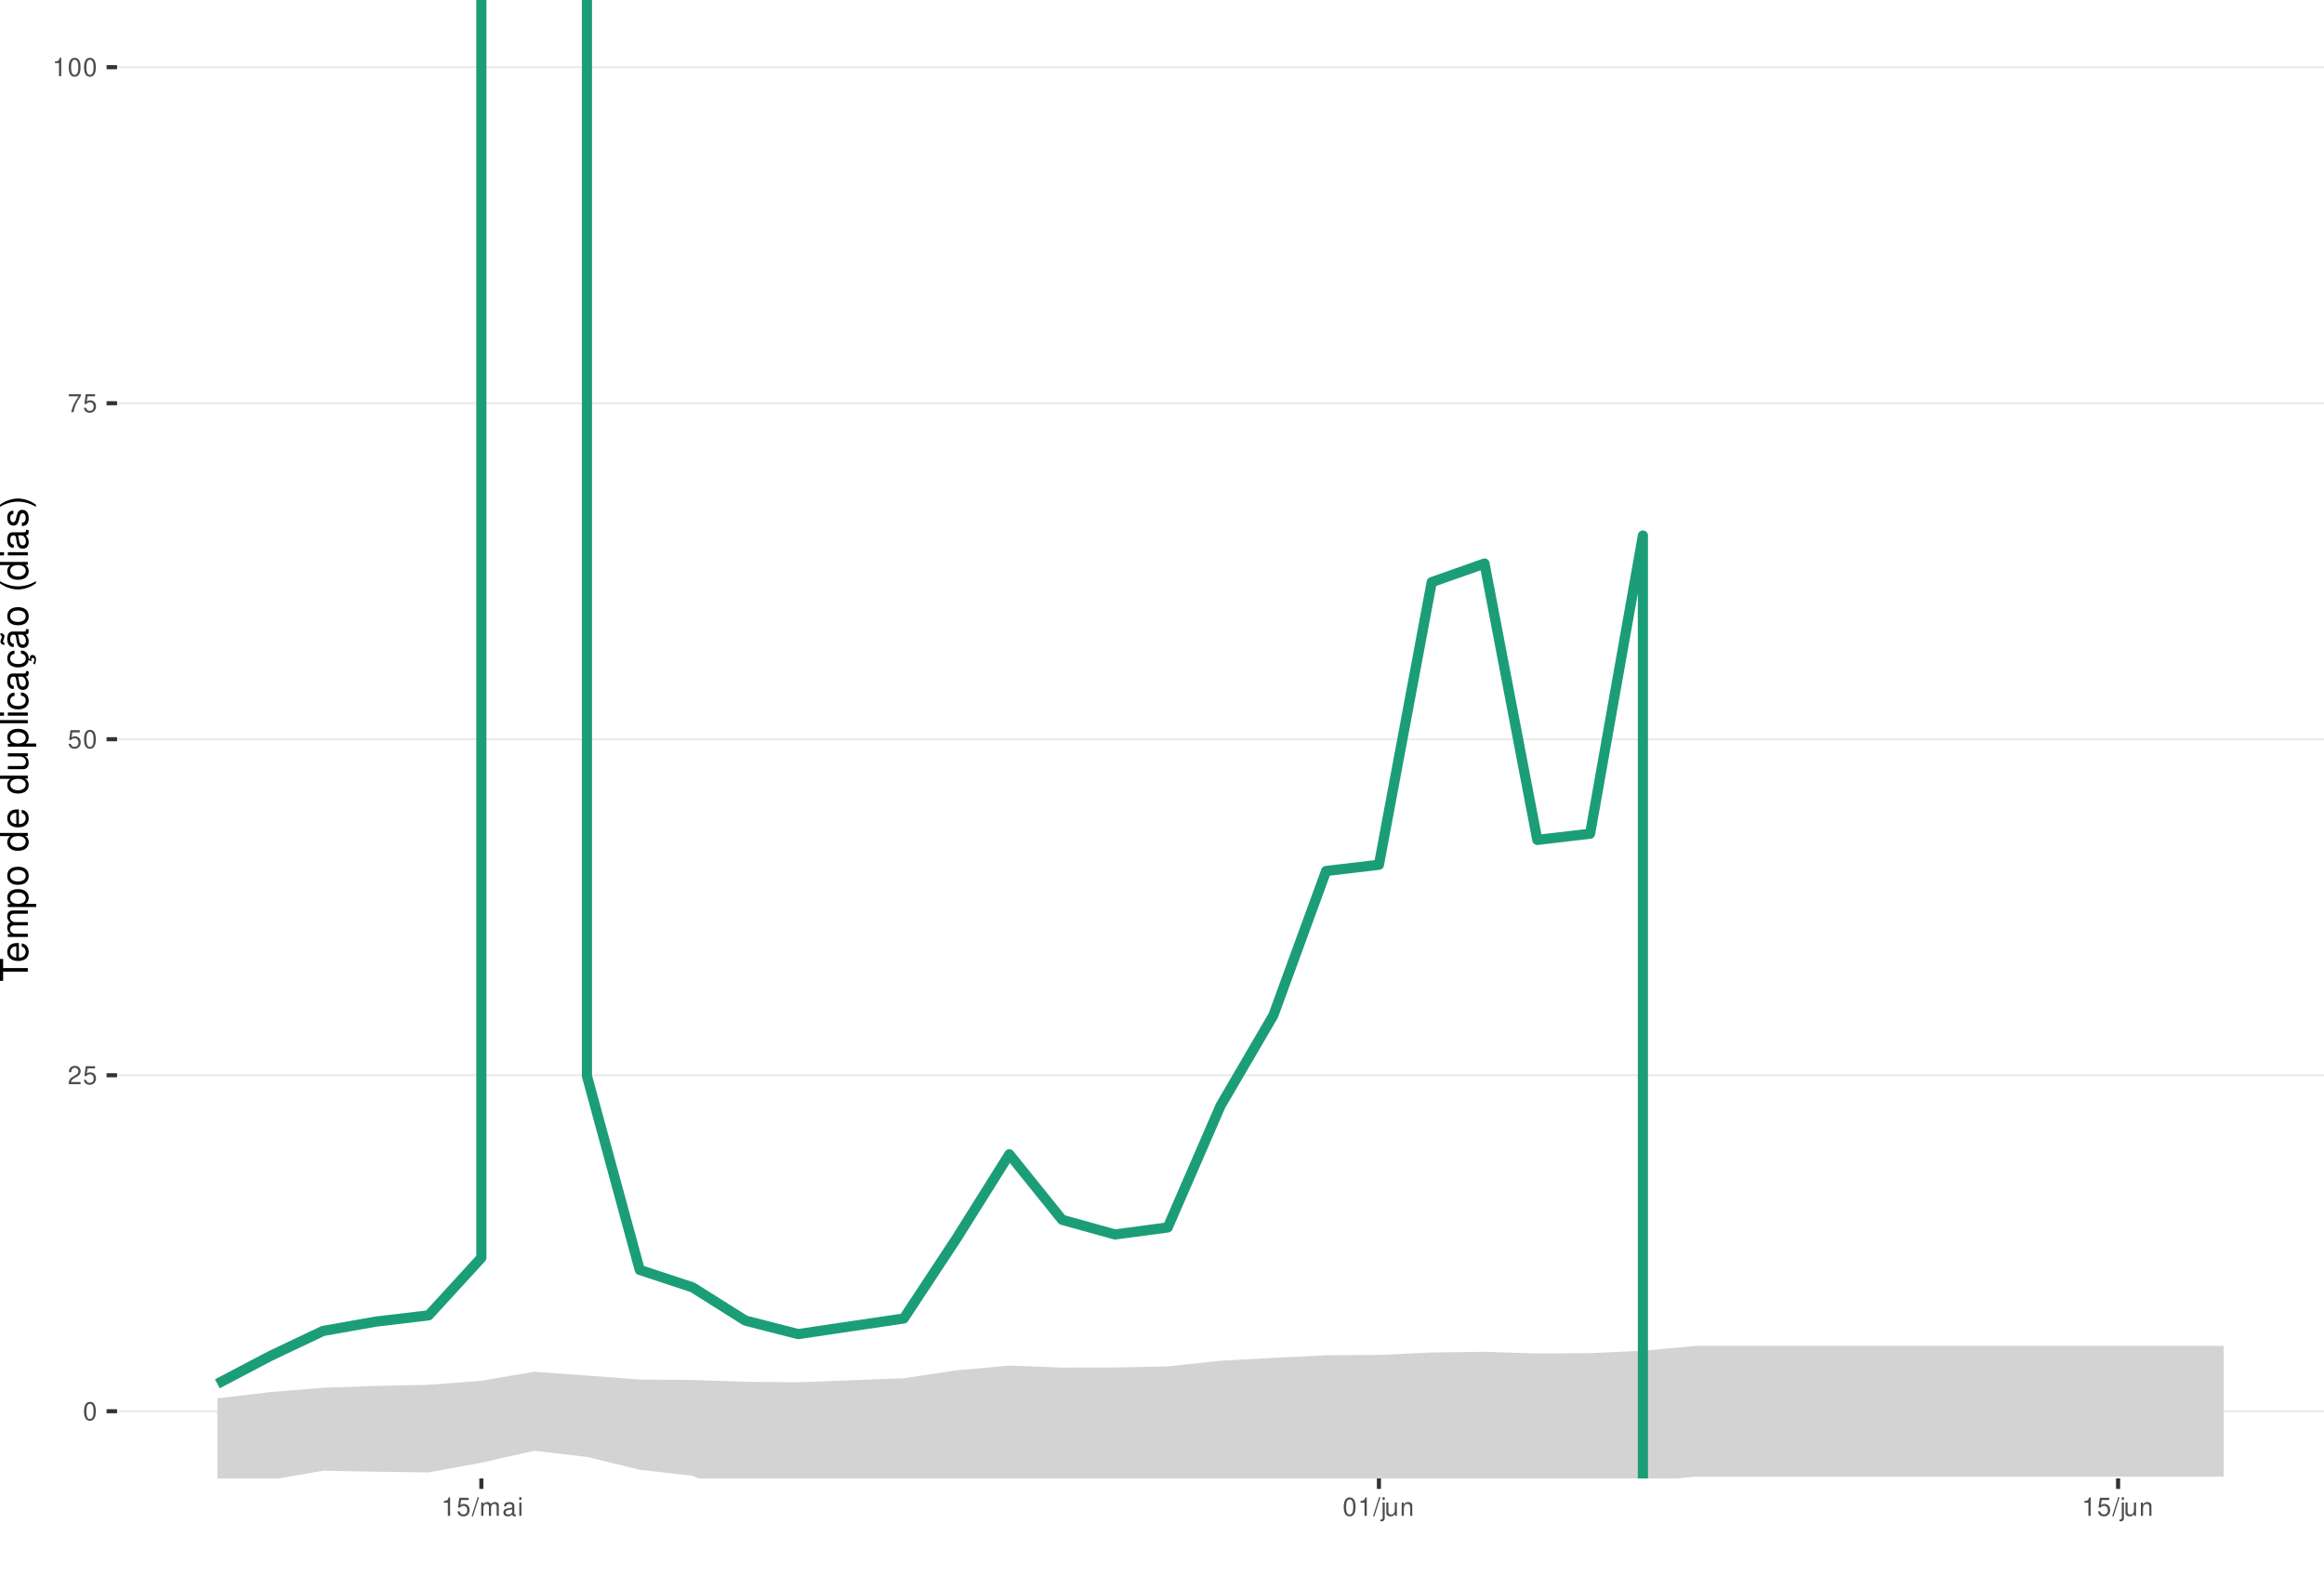
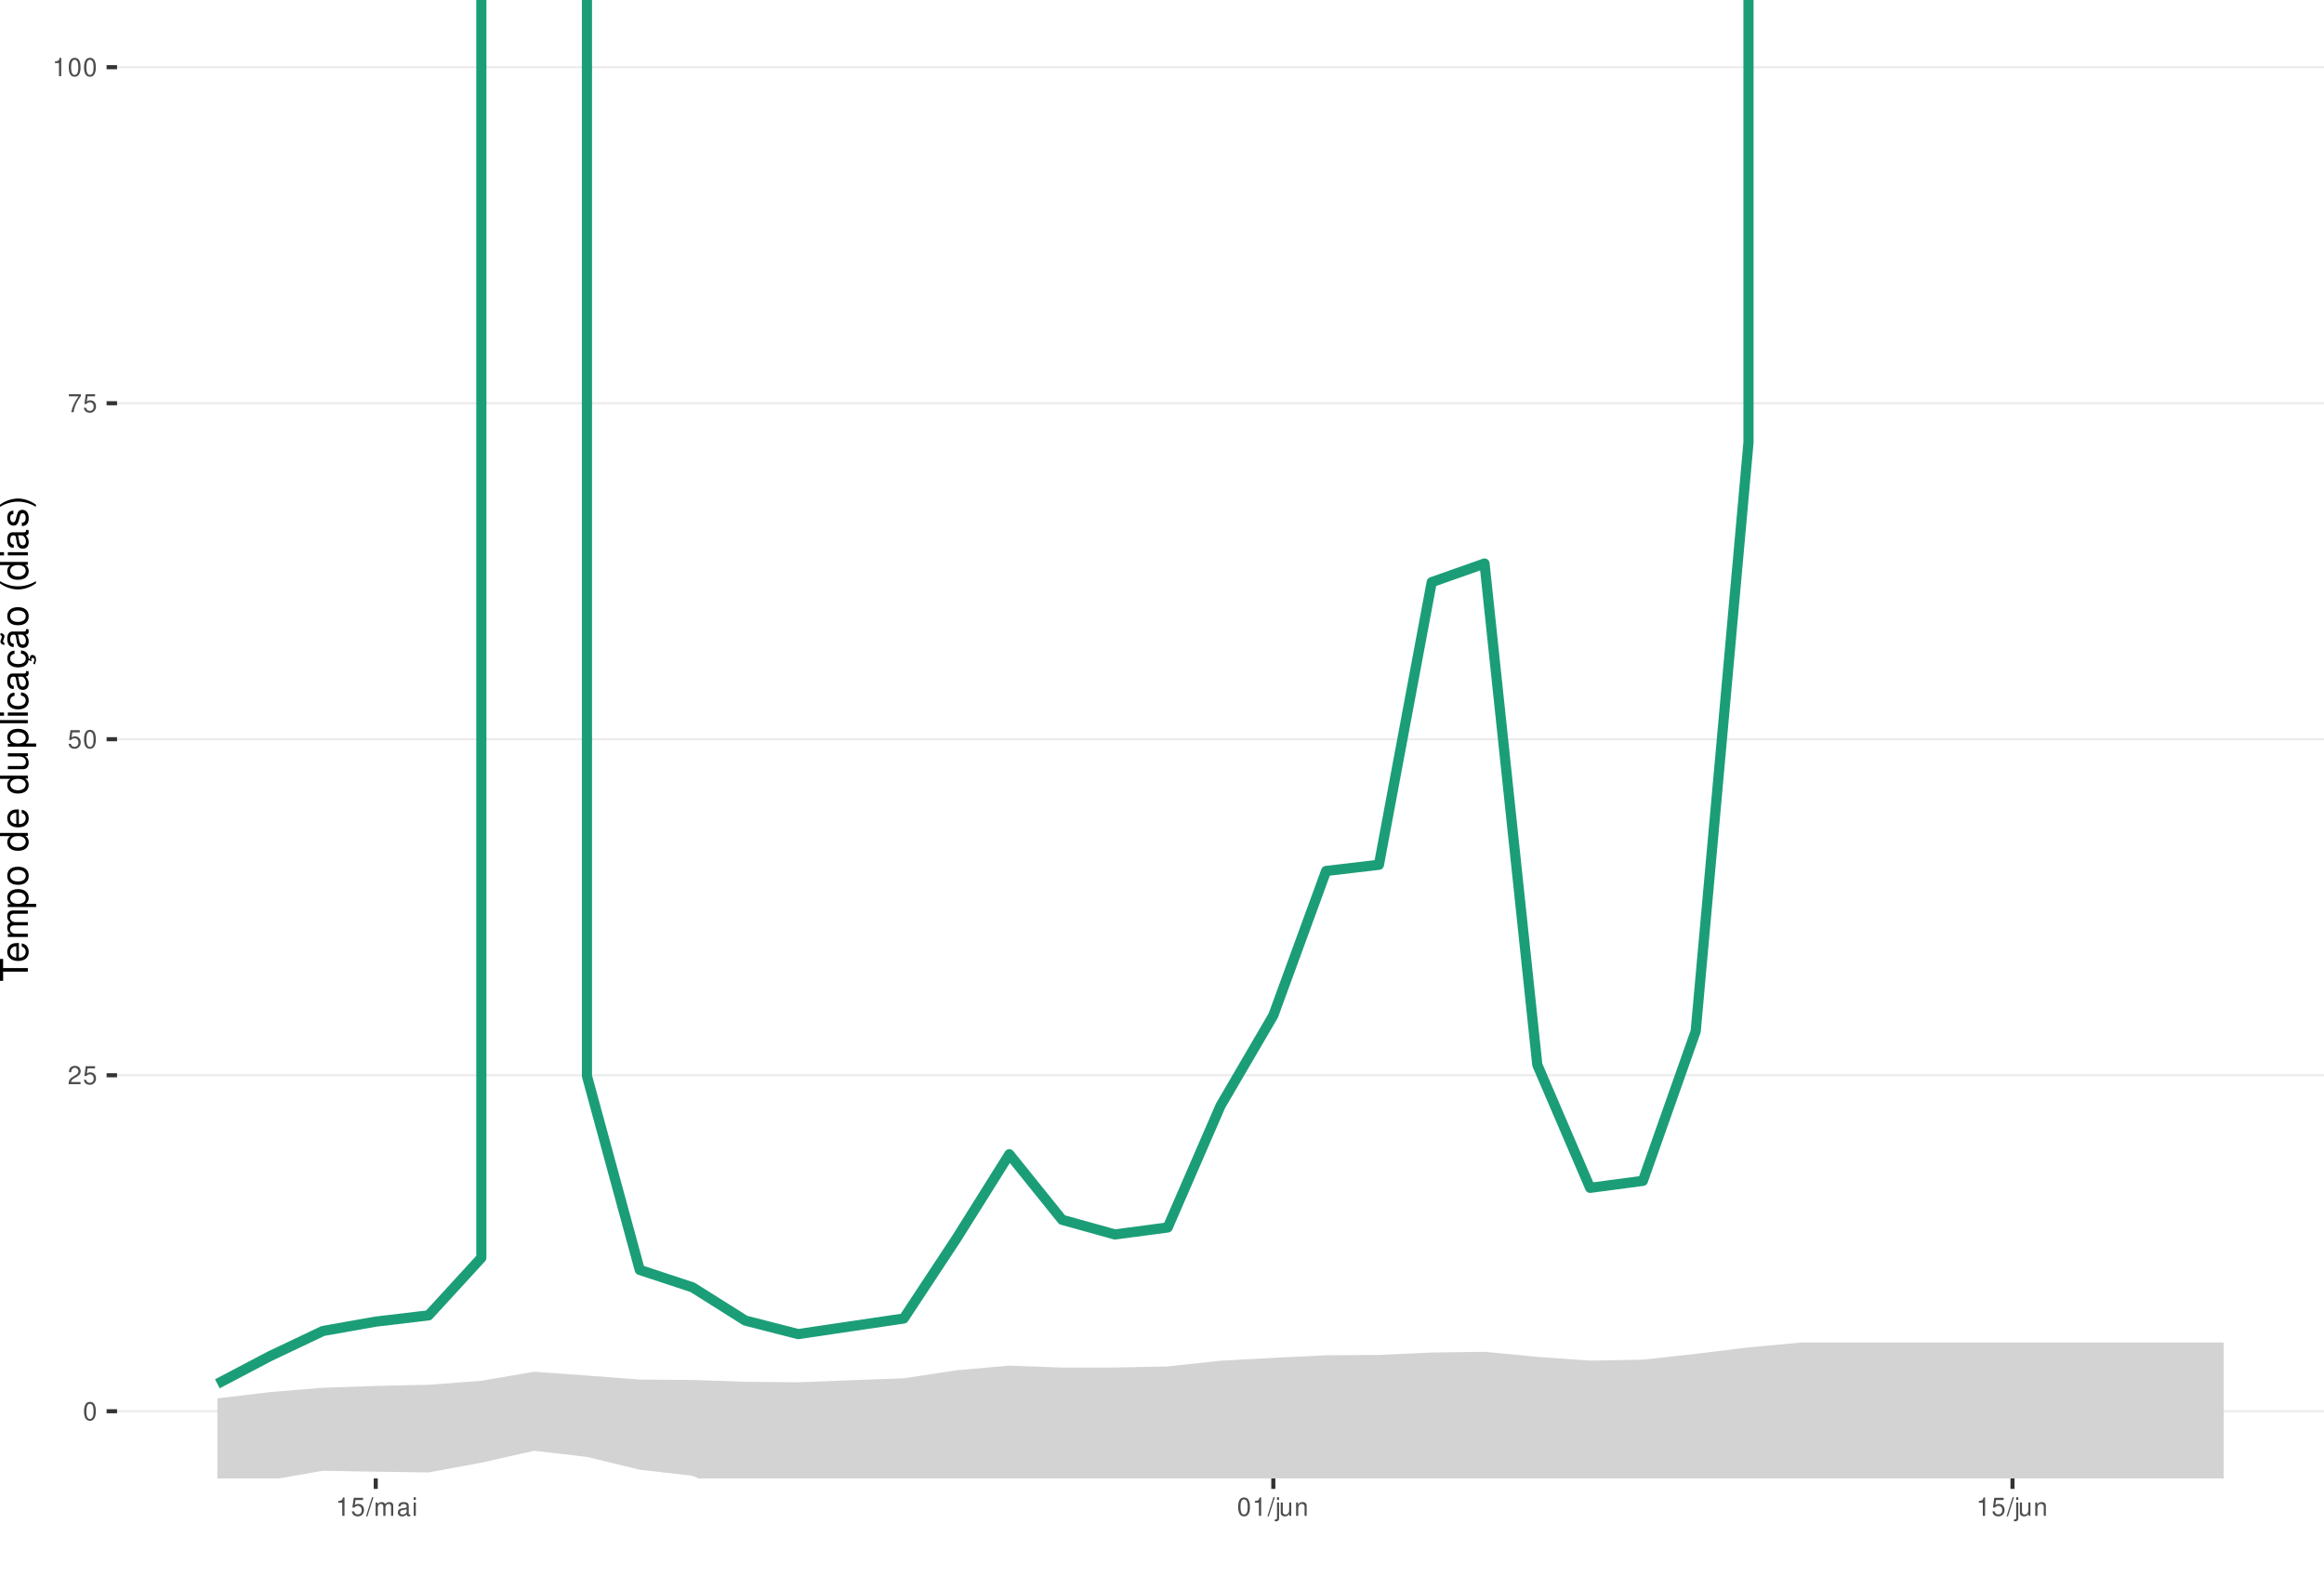
<svg xmlns="http://www.w3.org/2000/svg" xmlns:xlink="http://www.w3.org/1999/xlink" width="609pt" height="413pt" viewBox="0 0 609 413" version="1.1">
  <defs>
    <g>
      <symbol overflow="visible" id="glyph0-0">
        <path style="stroke:none;" d="" />
      </symbol>
      <symbol overflow="visible" id="glyph0-1">
        <path style="stroke:none;" d="M 1.828 -4.812 C 1.391 -4.812 0.984 -4.609 0.75 -4.281 C 0.438 -3.859 0.281 -3.219 0.281 -2.328 C 0.281 -0.703 0.812 0.156 1.828 0.156 C 2.828 0.156 3.375 -0.703 3.375 -2.297 C 3.375 -3.219 3.234 -3.844 2.922 -4.281 C 2.672 -4.625 2.281 -4.812 1.828 -4.812 Z M 1.828 -4.297 C 2.469 -4.297 2.781 -3.641 2.781 -2.344 C 2.781 -0.969 2.469 -0.328 1.812 -0.328 C 1.203 -0.328 0.891 -1 0.891 -2.328 C 0.891 -3.641 1.203 -4.297 1.828 -4.297 Z M 1.828 -4.297 " />
      </symbol>
      <symbol overflow="visible" id="glyph0-2">
        <path style="stroke:none;" d="M 3.375 -0.578 L 0.891 -0.578 C 0.938 -0.984 1.156 -1.234 1.734 -1.578 L 2.406 -1.953 C 3.062 -2.328 3.406 -2.812 3.406 -3.406 C 3.406 -3.812 3.234 -4.188 2.969 -4.438 C 2.688 -4.688 2.344 -4.812 1.891 -4.812 C 1.297 -4.812 0.844 -4.594 0.578 -4.188 C 0.422 -3.938 0.344 -3.641 0.328 -3.141 L 0.922 -3.141 C 0.938 -3.469 0.984 -3.672 1.062 -3.828 C 1.219 -4.125 1.516 -4.297 1.875 -4.297 C 2.406 -4.297 2.797 -3.906 2.797 -3.391 C 2.797 -3.016 2.578 -2.672 2.156 -2.438 L 1.547 -2.078 C 0.562 -1.516 0.281 -1.062 0.219 0 L 3.375 0 Z M 3.375 -0.578 " />
      </symbol>
      <symbol overflow="visible" id="glyph0-3">
        <path style="stroke:none;" d="M 3.172 -4.719 L 0.734 -4.719 L 0.375 -2.156 L 0.922 -2.156 C 1.188 -2.469 1.422 -2.594 1.797 -2.594 C 2.422 -2.594 2.812 -2.156 2.812 -1.453 C 2.812 -0.781 2.422 -0.359 1.781 -0.359 C 1.266 -0.359 0.953 -0.625 0.812 -1.156 L 0.234 -1.156 C 0.312 -0.766 0.375 -0.578 0.516 -0.406 C 0.781 -0.047 1.266 0.156 1.797 0.156 C 2.75 0.156 3.422 -0.547 3.422 -1.531 C 3.422 -2.469 2.797 -3.109 1.891 -3.109 C 1.562 -3.109 1.297 -3.016 1.016 -2.828 L 1.203 -4.141 L 3.172 -4.141 Z M 3.172 -4.719 " />
      </symbol>
      <symbol overflow="visible" id="glyph0-4">
        <path style="stroke:none;" d="M 3.469 -4.719 L 0.312 -4.719 L 0.312 -4.141 L 2.859 -4.141 C 1.734 -2.531 1.266 -1.547 0.922 0 L 1.547 0 C 1.797 -1.516 2.391 -2.812 3.469 -4.234 Z M 3.469 -4.719 " />
      </symbol>
      <symbol overflow="visible" id="glyph0-5">
        <path style="stroke:none;" d="M 1.719 -3.422 L 1.719 0 L 2.312 0 L 2.312 -4.812 L 1.922 -4.812 C 1.719 -4.078 1.578 -3.969 0.672 -3.859 L 0.672 -3.422 Z M 1.719 -3.422 " />
      </symbol>
      <symbol overflow="visible" id="glyph0-6">
        <path style="stroke:none;" d="M 1.531 -4.859 L -0.047 0.141 L 0.312 0.141 L 1.891 -4.859 Z M 1.531 -4.859 " />
      </symbol>
      <symbol overflow="visible" id="glyph0-7">
        <path style="stroke:none;" d="M 0.469 -3.484 L 0.469 0 L 1.031 0 L 1.031 -2.188 C 1.031 -2.703 1.391 -3.109 1.844 -3.109 C 2.25 -3.109 2.484 -2.844 2.484 -2.406 L 2.484 0 L 3.047 0 L 3.047 -2.188 C 3.047 -2.703 3.422 -3.109 3.875 -3.109 C 4.266 -3.109 4.516 -2.844 4.516 -2.406 L 4.516 0 L 5.078 0 L 5.078 -2.609 C 5.078 -3.234 4.719 -3.594 4.062 -3.594 C 3.594 -3.594 3.312 -3.453 2.984 -3.062 C 2.781 -3.422 2.5 -3.594 2.047 -3.594 C 1.578 -3.594 1.266 -3.422 0.984 -3 L 0.984 -3.484 Z M 0.469 -3.484 " />
      </symbol>
      <symbol overflow="visible" id="glyph0-8">
        <path style="stroke:none;" d="M 3.562 -0.328 C 3.5 -0.312 3.469 -0.312 3.438 -0.312 C 3.25 -0.312 3.141 -0.406 3.141 -0.578 L 3.141 -2.641 C 3.141 -3.25 2.688 -3.594 1.828 -3.594 C 1.312 -3.594 0.906 -3.438 0.672 -3.188 C 0.516 -3 0.453 -2.797 0.438 -2.453 L 0.984 -2.453 C 1.031 -2.875 1.297 -3.078 1.812 -3.078 C 2.312 -3.078 2.594 -2.891 2.594 -2.562 L 2.594 -2.406 C 2.578 -2.172 2.469 -2.078 2.016 -2.031 C 1.219 -1.922 1.109 -1.891 0.891 -1.812 C 0.484 -1.641 0.281 -1.328 0.281 -0.875 C 0.281 -0.25 0.719 0.156 1.422 0.156 C 1.859 0.156 2.219 0 2.609 -0.359 C 2.656 0 2.828 0.156 3.188 0.156 C 3.297 0.156 3.375 0.141 3.562 0.094 Z M 2.594 -1.094 C 2.594 -0.906 2.531 -0.797 2.375 -0.641 C 2.141 -0.438 1.875 -0.328 1.547 -0.328 C 1.109 -0.328 0.859 -0.547 0.859 -0.891 C 0.859 -1.266 1.094 -1.438 1.703 -1.531 C 2.297 -1.609 2.406 -1.641 2.594 -1.719 Z M 2.594 -1.094 " />
      </symbol>
      <symbol overflow="visible" id="glyph0-9">
        <path style="stroke:none;" d="M 1 -3.484 L 0.453 -3.484 L 0.453 0 L 1 0 Z M 1 -4.859 L 0.438 -4.859 L 0.438 -4.156 L 1 -4.156 Z M 1 -4.859 " />
      </symbol>
      <symbol overflow="visible" id="glyph0-10">
        <path style="stroke:none;" d="M 0.469 -3.484 L 0.469 0.5 C 0.469 0.859 0.359 0.969 0.016 0.969 C -0.031 0.969 -0.047 0.969 -0.125 0.953 L -0.125 1.438 C -0.047 1.438 -0.016 1.453 0.062 1.453 C 0.688 1.453 1.016 1.203 1.016 0.719 L 1.016 -3.484 Z M 1.016 -4.859 L 0.469 -4.859 L 0.469 -4.156 L 1.016 -4.156 Z M 1.016 -4.859 " />
      </symbol>
      <symbol overflow="visible" id="glyph0-11">
        <path style="stroke:none;" d="M 3.203 0 L 3.203 -3.484 L 2.656 -3.484 L 2.656 -1.516 C 2.656 -0.797 2.281 -0.328 1.703 -0.328 C 1.266 -0.328 0.984 -0.594 0.984 -1.016 L 0.984 -3.484 L 0.438 -3.484 L 0.438 -0.797 C 0.438 -0.219 0.859 0.156 1.547 0.156 C 2.062 0.156 2.391 -0.031 2.703 -0.484 L 2.703 0 Z M 3.203 0 " />
      </symbol>
      <symbol overflow="visible" id="glyph0-12">
        <path style="stroke:none;" d="M 0.469 -3.484 L 0.469 0 L 1.031 0 L 1.031 -1.922 C 1.031 -2.641 1.391 -3.109 1.969 -3.109 C 2.406 -3.109 2.688 -2.828 2.688 -2.422 L 2.688 0 L 3.234 0 L 3.234 -2.641 C 3.234 -3.219 2.812 -3.594 2.141 -3.594 C 1.625 -3.594 1.281 -3.391 0.984 -2.906 L 0.984 -3.484 Z M 0.469 -3.484 " />
      </symbol>
      <symbol overflow="visible" id="glyph1-0">
        <path style="stroke:none;" d="" />
      </symbol>
      <symbol overflow="visible" id="glyph1-1">
        <path style="stroke:none;" d="M -6.469 -3.547 L -6.469 -5.938 L -7.297 -5.938 L -7.297 -0.203 L -6.469 -0.203 L -6.469 -2.609 L 0 -2.609 L 0 -3.547 Z M -6.469 -3.547 " />
      </symbol>
      <symbol overflow="visible" id="glyph1-2">
        <path style="stroke:none;" d="M -2.344 -5.125 C -3.141 -5.125 -3.625 -5.062 -4.016 -4.922 C -4.875 -4.578 -5.391 -3.781 -5.391 -2.797 C -5.391 -1.344 -4.281 -0.406 -2.547 -0.406 C -0.812 -0.406 0.234 -1.297 0.234 -2.781 C 0.234 -3.984 -0.453 -4.812 -1.594 -5.016 L -1.594 -4.188 C -0.906 -3.953 -0.547 -3.484 -0.547 -2.812 C -0.547 -2.281 -0.781 -1.828 -1.219 -1.547 C -1.516 -1.344 -1.812 -1.281 -2.344 -1.266 Z M -3.016 -1.297 C -3.984 -1.359 -4.625 -1.953 -4.625 -2.797 C -4.625 -3.641 -3.953 -4.234 -3.016 -4.234 Z M -3.016 -1.297 " />
      </symbol>
      <symbol overflow="visible" id="glyph1-3">
        <path style="stroke:none;" d="M -5.234 -0.703 L 0 -0.703 L 0 -1.547 L -3.297 -1.547 C -4.047 -1.547 -4.656 -2.094 -4.656 -2.766 C -4.656 -3.391 -4.281 -3.734 -3.609 -3.734 L 0 -3.734 L 0 -4.578 L -3.297 -4.578 C -4.047 -4.578 -4.656 -5.125 -4.656 -5.812 C -4.656 -6.422 -4.266 -6.781 -3.609 -6.781 L 0 -6.781 L 0 -7.625 L -3.938 -7.625 C -4.875 -7.625 -5.391 -7.078 -5.391 -6.094 C -5.391 -5.406 -5.188 -4.984 -4.594 -4.484 C -5.156 -4.188 -5.391 -3.766 -5.391 -3.078 C -5.391 -2.375 -5.125 -1.906 -4.5 -1.469 L -5.234 -1.469 Z M -5.234 -0.703 " />
      </symbol>
      <symbol overflow="visible" id="glyph1-4">
        <path style="stroke:none;" d="M 2.188 -0.547 L 2.188 -1.375 L -0.547 -1.375 C -0.016 -1.812 0.234 -2.312 0.234 -2.984 C 0.234 -4.344 -0.859 -5.234 -2.531 -5.234 C -4.297 -5.234 -5.391 -4.375 -5.391 -2.984 C -5.391 -2.266 -5.062 -1.703 -4.453 -1.312 L -5.234 -1.312 L -5.234 -0.547 Z M -4.609 -2.844 C -4.609 -3.766 -3.797 -4.359 -2.547 -4.359 C -1.359 -4.359 -0.547 -3.75 -0.547 -2.844 C -0.547 -1.953 -1.344 -1.375 -2.578 -1.375 C -3.812 -1.375 -4.609 -1.953 -4.609 -2.844 Z M -4.609 -2.844 " />
      </symbol>
      <symbol overflow="visible" id="glyph1-5">
        <path style="stroke:none;" d="M -5.391 -2.719 C -5.391 -1.234 -4.344 -0.359 -2.578 -0.359 C -0.812 -0.359 0.234 -1.234 0.234 -2.734 C 0.234 -4.203 -0.812 -5.094 -2.547 -5.094 C -4.359 -5.094 -5.391 -4.234 -5.391 -2.719 Z M -4.625 -2.734 C -4.625 -3.672 -3.844 -4.234 -2.547 -4.234 C -1.312 -4.234 -0.547 -3.656 -0.547 -2.734 C -0.547 -1.797 -1.312 -1.234 -2.578 -1.234 C -3.844 -1.234 -4.625 -1.797 -4.625 -2.734 Z M -4.625 -2.734 " />
      </symbol>
      <symbol overflow="visible" id="glyph1-6">
        <path style="stroke:none;" d="" />
      </symbol>
      <symbol overflow="visible" id="glyph1-7">
        <path style="stroke:none;" d="M -7.297 -4.953 L -7.297 -4.125 L -4.578 -4.125 C -5.109 -3.766 -5.391 -3.203 -5.391 -2.516 C -5.391 -1.156 -4.297 -0.266 -2.625 -0.266 C -0.859 -0.266 0.234 -1.125 0.234 -2.547 C 0.234 -3.266 -0.047 -3.766 -0.688 -4.203 L 0 -4.203 L 0 -4.953 Z M -4.609 -2.656 C -4.609 -3.547 -3.812 -4.125 -2.562 -4.125 C -1.344 -4.125 -0.547 -3.547 -0.547 -2.656 C -0.547 -1.734 -1.359 -1.125 -2.578 -1.125 C -3.797 -1.125 -4.609 -1.734 -4.609 -2.656 Z M -4.609 -2.656 " />
      </symbol>
      <symbol overflow="visible" id="glyph1-8">
        <path style="stroke:none;" d="M 0 -4.812 L -5.234 -4.812 L -5.234 -3.984 L -2.266 -3.984 C -1.203 -3.984 -0.5 -3.438 -0.5 -2.562 C -0.5 -1.906 -0.906 -1.484 -1.531 -1.484 L -5.234 -1.484 L -5.234 -0.656 L -1.203 -0.656 C -0.328 -0.656 0.234 -1.297 0.234 -2.312 C 0.234 -3.094 -0.047 -3.578 -0.734 -4.062 L 0 -4.062 Z M 0 -4.812 " />
      </symbol>
      <symbol overflow="visible" id="glyph1-9">
        <path style="stroke:none;" d="M -7.297 -1.516 L -7.297 -0.688 L 0 -0.688 L 0 -1.516 Z M -7.297 -1.516 " />
      </symbol>
      <symbol overflow="visible" id="glyph1-10">
        <path style="stroke:none;" d="M -5.234 -1.5 L -5.234 -0.672 L 0 -0.672 L 0 -1.5 Z M -7.297 -1.5 L -7.297 -0.656 L -6.234 -0.656 L -6.234 -1.5 Z M -7.297 -1.5 " />
      </symbol>
      <symbol overflow="visible" id="glyph1-11">
        <path style="stroke:none;" d="M -3.484 -4.703 C -3.984 -4.672 -4.312 -4.562 -4.609 -4.359 C -5.094 -4 -5.391 -3.375 -5.391 -2.641 C -5.391 -1.219 -4.266 -0.312 -2.531 -0.312 C -0.844 -0.312 0.234 -1.203 0.234 -2.625 C 0.234 -3.875 -0.516 -4.672 -1.797 -4.766 L -1.797 -3.938 C -0.953 -3.797 -0.547 -3.359 -0.547 -2.656 C -0.547 -1.734 -1.297 -1.188 -2.531 -1.188 C -3.844 -1.188 -4.625 -1.719 -4.625 -2.625 C -4.625 -3.328 -4.203 -3.766 -3.484 -3.875 Z M -3.484 -4.703 " />
      </symbol>
      <symbol overflow="visible" id="glyph1-12">
        <path style="stroke:none;" d="M -0.484 -5.344 C -0.469 -5.266 -0.469 -5.219 -0.469 -5.172 C -0.469 -4.875 -0.625 -4.719 -0.875 -4.719 L -3.953 -4.719 C -4.891 -4.719 -5.391 -4.047 -5.391 -2.75 C -5.391 -1.984 -5.172 -1.375 -4.781 -1.016 C -4.516 -0.766 -4.203 -0.672 -3.688 -0.656 L -3.688 -1.484 C -4.328 -1.562 -4.625 -1.938 -4.625 -2.719 C -4.625 -3.484 -4.344 -3.891 -3.844 -3.891 L -3.625 -3.891 C -3.266 -3.875 -3.125 -3.703 -3.047 -3.016 C -2.891 -1.844 -2.844 -1.656 -2.719 -1.344 C -2.453 -0.734 -2 -0.422 -1.312 -0.422 C -0.375 -0.422 0.234 -1.078 0.234 -2.141 C 0.234 -2.797 0 -3.328 -0.547 -3.922 C 0 -3.984 0.234 -4.234 0.234 -4.781 C 0.234 -4.953 0.203 -5.062 0.141 -5.344 Z M -1.656 -3.891 C -1.375 -3.891 -1.203 -3.812 -0.969 -3.562 C -0.656 -3.219 -0.5 -2.812 -0.5 -2.312 C -0.5 -1.672 -0.812 -1.297 -1.344 -1.297 C -1.891 -1.297 -2.172 -1.656 -2.297 -2.547 C -2.422 -3.438 -2.453 -3.609 -2.594 -3.891 Z M -1.656 -3.891 " />
      </symbol>
      <symbol overflow="visible" id="glyph1-13">
        <path style="stroke:none;" d="M 0.234 -2.641 C 0.234 -3.875 -0.547 -4.703 -1.797 -4.766 L -1.797 -3.938 C -0.953 -3.797 -0.531 -3.359 -0.531 -2.656 C -0.531 -1.734 -1.281 -1.188 -2.516 -1.188 C -3.844 -1.188 -4.625 -1.719 -4.625 -2.625 C -4.625 -3.328 -4.203 -3.766 -3.484 -3.875 L -3.484 -4.703 C -3.984 -4.672 -4.312 -4.562 -4.609 -4.359 C -5.094 -4 -5.391 -3.375 -5.391 -2.641 C -5.391 -1.219 -4.266 -0.312 -2.531 -0.312 C -1.469 -0.312 -0.625 -0.672 -0.156 -1.312 C 0.047 -1.594 0.125 -1.812 0.203 -2.25 L 0.922 -1.938 L 0.984 -2.062 C 0.938 -2.188 0.906 -2.25 0.906 -2.375 C 0.906 -2.656 1.047 -2.828 1.281 -2.828 C 1.547 -2.828 1.734 -2.594 1.734 -2.297 C 1.734 -2.031 1.672 -1.844 1.438 -1.406 L 1.406 -1.312 L 1.812 -1.094 C 2.078 -1.75 2.141 -1.953 2.141 -2.344 C 2.141 -3.109 1.781 -3.578 1.203 -3.578 C 0.781 -3.578 0.547 -3.297 0.547 -2.797 C 0.547 -2.703 0.547 -2.641 0.562 -2.516 Z M 0.234 -2.641 " />
      </symbol>
      <symbol overflow="visible" id="glyph1-14">
        <path style="stroke:none;" d="M -0.484 -5.344 C -0.469 -5.266 -0.469 -5.219 -0.469 -5.172 C -0.469 -4.875 -0.625 -4.719 -0.875 -4.719 L -3.953 -4.719 C -4.891 -4.719 -5.391 -4.047 -5.391 -2.75 C -5.391 -1.984 -5.172 -1.375 -4.781 -1.016 C -4.516 -0.766 -4.203 -0.672 -3.688 -0.656 L -3.688 -1.484 C -4.328 -1.562 -4.625 -1.938 -4.625 -2.719 C -4.625 -3.484 -4.344 -3.891 -3.844 -3.891 L -3.625 -3.891 C -3.266 -3.875 -3.125 -3.703 -3.047 -3.016 C -2.891 -1.844 -2.844 -1.656 -2.719 -1.344 C -2.453 -0.734 -2 -0.422 -1.312 -0.422 C -0.375 -0.422 0.234 -1.078 0.234 -2.141 C 0.234 -2.797 0 -3.328 -0.547 -3.922 C 0 -3.984 0.234 -4.234 0.234 -4.781 C 0.234 -4.953 0.203 -5.062 0.141 -5.344 Z M -1.656 -3.891 C -1.375 -3.891 -1.203 -3.812 -0.969 -3.562 C -0.656 -3.219 -0.5 -2.812 -0.5 -2.312 C -0.5 -1.672 -0.812 -1.297 -1.344 -1.297 C -1.891 -1.297 -2.172 -1.656 -2.297 -2.547 C -2.422 -3.438 -2.453 -3.609 -2.594 -3.891 Z M -7.172 -3.75 C -6.922 -3.672 -6.812 -3.547 -6.812 -3.375 C -6.812 -3.25 -6.875 -2.984 -6.984 -2.734 C -7.156 -2.312 -7.172 -2.25 -7.172 -2.047 C -7.172 -1.594 -6.797 -1.297 -6.141 -1.188 L -6.141 -1.766 C -6.375 -1.812 -6.5 -1.938 -6.5 -2.094 C -6.5 -2.203 -6.469 -2.344 -6.375 -2.578 C -6.156 -3.156 -6.125 -3.234 -6.125 -3.438 C -6.125 -3.922 -6.484 -4.219 -7.172 -4.312 Z M -7.172 -3.75 " />
      </symbol>
      <symbol overflow="visible" id="glyph1-15">
        <path style="stroke:none;" d="M -7.297 -2.359 C -5.984 -1.359 -4.156 -0.734 -2.594 -0.734 C -1.016 -0.734 0.812 -1.359 2.125 -2.359 L 2.125 -2.906 C 0.688 -2.031 -0.984 -1.547 -2.594 -1.547 C -4.188 -1.547 -5.875 -2.031 -7.297 -2.906 Z M -7.297 -2.359 " />
      </symbol>
      <symbol overflow="visible" id="glyph1-16">
        <path style="stroke:none;" d="M -3.781 -4.375 C -4.812 -4.375 -5.391 -3.688 -5.391 -2.484 C -5.391 -1.266 -4.766 -0.469 -3.797 -0.469 C -2.969 -0.469 -2.578 -0.891 -2.281 -2.125 L -2.094 -2.906 C -1.953 -3.484 -1.734 -3.719 -1.375 -3.719 C -0.875 -3.719 -0.547 -3.234 -0.547 -2.5 C -0.547 -2.047 -0.672 -1.672 -0.891 -1.453 C -1.047 -1.328 -1.188 -1.266 -1.562 -1.219 L -1.562 -0.344 C -0.344 -0.375 0.234 -1.062 0.234 -2.438 C 0.234 -3.75 -0.422 -4.594 -1.438 -4.594 C -2.203 -4.594 -2.641 -4.156 -2.891 -3.109 L -3.078 -2.312 C -3.234 -1.625 -3.453 -1.344 -3.828 -1.344 C -4.312 -1.344 -4.625 -1.766 -4.625 -2.453 C -4.625 -3.125 -4.328 -3.484 -3.781 -3.5 Z M -3.781 -4.375 " />
      </symbol>
      <symbol overflow="visible" id="glyph1-17">
        <path style="stroke:none;" d="M 2.125 -0.938 C 0.812 -1.938 -1.016 -2.562 -2.578 -2.562 C -4.156 -2.562 -5.984 -1.938 -7.297 -0.938 L -7.297 -0.375 C -5.859 -1.266 -4.188 -1.75 -2.578 -1.75 C -0.984 -1.75 0.703 -1.266 2.125 -0.375 Z M 2.125 -0.938 " />
      </symbol>
    </g>
    <clipPath id="clip1">
      <path d="M 30.672 0 L 609 0 L 609 387.328 L 30.672 387.328 Z M 30.672 0 " />
    </clipPath>
    <clipPath id="clip2">
      <path d="M 30.672 369 L 609 369 L 609 370 L 30.672 370 Z M 30.672 369 " />
    </clipPath>
    <clipPath id="clip3">
      <path d="M 30.672 281 L 609 281 L 609 282 L 30.672 282 Z M 30.672 281 " />
    </clipPath>
    <clipPath id="clip4">
      <path d="M 30.672 193 L 609 193 L 609 194 L 30.672 194 Z M 30.672 193 " />
    </clipPath>
    <clipPath id="clip5">
      <path d="M 30.672 105 L 609 105 L 609 106 L 30.672 106 Z M 30.672 105 " />
    </clipPath>
    <clipPath id="clip6">
      <path d="M 30.672 17 L 609 17 L 609 18 L 30.672 18 Z M 30.672 17 " />
    </clipPath>
    <clipPath id="clip7">
-       <path d="M 56 352 L 583 352 L 583 387.328 L 56 387.328 Z M 56 352 " />
-     </clipPath>
-     <clipPath id="clip8">
-       <path d="M 152 0 L 432 0 L 432 387.328 L 152 387.328 Z M 152 0 " />
+       <path d="M 56 351 L 583 351 L 583 387.328 L 56 387.328 Z M 56 351 " />
    </clipPath>
  </defs>
  <g id="surface51">
    <rect x="0" y="0" width="609" height="413" style="fill:rgb(100%,100%,100%);fill-opacity:1;stroke:none;" />
    <rect x="0" y="0" width="609" height="413" style="fill:rgb(100%,100%,100%);fill-opacity:1;stroke:none;" />
    <path style="fill:none;stroke-width:1.067;stroke-linecap:round;stroke-linejoin:round;stroke:rgb(100%,100%,100%);stroke-opacity:1;stroke-miterlimit:10;" d="M 0 413 L 609 413 L 609 0 L 0 0 Z M 0 413 " />
    <g clip-path="url(#clip1)" clip-rule="nonzero">
      <path style=" stroke:none;fill-rule:nonzero;fill:rgb(100%,100%,100%);fill-opacity:1;" d="M 30.672 387.328 L 609 387.328 L 609 0 L 30.672 0 Z M 30.672 387.328 " />
    </g>
    <g clip-path="url(#clip2)" clip-rule="nonzero">
      <path style="fill:none;stroke-width:0.533;stroke-linecap:butt;stroke-linejoin:round;stroke:rgb(92.157%,92.157%,92.157%);stroke-opacity:1;stroke-miterlimit:10;" d="M 30.672 369.723 L 609 369.723 " />
    </g>
    <g clip-path="url(#clip3)" clip-rule="nonzero">
      <path style="fill:none;stroke-width:0.533;stroke-linecap:butt;stroke-linejoin:round;stroke:rgb(92.157%,92.157%,92.157%);stroke-opacity:1;stroke-miterlimit:10;" d="M 30.672 281.695 L 609 281.695 " />
    </g>
    <g clip-path="url(#clip4)" clip-rule="nonzero">
      <path style="fill:none;stroke-width:0.533;stroke-linecap:butt;stroke-linejoin:round;stroke:rgb(92.157%,92.157%,92.157%);stroke-opacity:1;stroke-miterlimit:10;" d="M 30.672 193.664 L 609 193.664 " />
    </g>
    <g clip-path="url(#clip5)" clip-rule="nonzero">
      <path style="fill:none;stroke-width:0.533;stroke-linecap:butt;stroke-linejoin:round;stroke:rgb(92.157%,92.157%,92.157%);stroke-opacity:1;stroke-miterlimit:10;" d="M 30.672 105.637 L 609 105.637 " />
    </g>
    <g clip-path="url(#clip6)" clip-rule="nonzero">
      <path style="fill:none;stroke-width:0.533;stroke-linecap:butt;stroke-linejoin:round;stroke:rgb(92.157%,92.157%,92.157%);stroke-opacity:1;stroke-miterlimit:10;" d="M 30.672 17.605 L 609 17.605 " />
    </g>
    <g clip-path="url(#clip7)" clip-rule="nonzero">
-       <path style=" stroke:none;fill-rule:nonzero;fill:rgb(82.745%,82.745%,82.745%);fill-opacity:1;" d="M 69.438 413 L 70.793 387.723 L 84.629 385.309 L 98.465 385.562 L 112.301 385.746 L 126.137 383.199 L 139.973 380.078 L 153.809 381.688 L 167.645 385.039 L 181.48 386.633 L 195.316 392.602 L 209.152 401.879 L 222.984 401.125 L 236.82 400.664 L 250.656 390.375 L 264.492 388.383 L 278.328 390.977 L 292.164 392.656 L 306 392.887 L 319.836 389.609 L 333.672 388.945 L 347.508 388.273 L 361.344 388.367 L 375.18 387.68 L 389.016 387.863 L 402.848 388.734 L 416.684 388.824 L 430.52 388.137 L 444.355 386.852 L 582.711 386.852 L 582.711 352.594 L 444.355 352.594 L 430.52 353.875 L 416.684 354.5 L 402.848 354.59 L 389.016 354.148 L 375.18 354.336 L 361.344 354.961 L 347.508 355.055 L 333.672 355.738 L 319.836 356.484 L 306 357.98 L 292.164 358.262 L 278.328 358.281 L 264.492 357.77 L 250.656 358.988 L 236.82 361.086 L 222.984 361.598 L 209.152 362.133 L 195.316 362 L 181.48 361.527 L 167.645 361.422 L 153.809 360.367 L 139.973 359.367 L 126.137 361.738 L 112.301 362.789 L 98.465 363.09 L 84.629 363.562 L 70.793 364.707 L 56.957 366.348 L 56.957 413 Z M 69.438 413 " />
+       <path style=" stroke:none;fill-rule:nonzero;fill:rgb(82.745%,82.745%,82.745%);fill-opacity:1;" d="M 69.438 413 L 70.793 387.723 L 84.629 385.309 L 98.465 385.562 L 112.301 385.746 L 126.137 383.199 L 139.973 380.078 L 153.809 381.688 L 167.645 385.039 L 181.48 386.633 L 195.316 392.602 L 209.152 401.879 L 222.984 401.125 L 236.82 400.664 L 250.656 390.375 L 264.492 388.383 L 278.328 390.977 L 292.164 392.656 L 306 392.887 L 319.836 389.609 L 333.672 388.945 L 347.508 388.273 L 361.344 388.367 L 375.18 387.68 L 389.016 387.863 L 402.848 390.59 L 416.684 394.164 L 430.52 394.387 L 444.355 391.352 L 458.191 389.02 L 472.027 387.734 L 582.711 387.734 L 582.711 351.715 L 472.027 351.715 L 458.191 352.992 L 444.355 354.684 L 430.52 356.203 L 416.684 356.457 L 402.848 355.469 L 389.016 354.148 L 375.18 354.336 L 361.344 354.961 L 347.508 355.055 L 333.672 355.738 L 319.836 356.484 L 306 357.98 L 292.164 358.262 L 278.328 358.281 L 264.492 357.77 L 250.656 358.988 L 236.82 361.086 L 222.984 361.598 L 209.152 362.133 L 195.316 362 L 181.48 361.527 L 167.645 361.422 L 153.809 360.367 L 139.973 359.367 L 126.137 361.738 L 112.301 362.789 L 98.465 363.09 L 84.629 363.562 L 70.793 364.707 L 56.957 366.348 L 56.957 413 Z M 69.438 413 " />
    </g>
    <path style="fill:none;stroke-width:2.667;stroke-linecap:butt;stroke-linejoin:round;stroke:rgb(10.588%,61.961%,46.667%);stroke-opacity:1;stroke-miterlimit:10;" d="M 56.957 362.531 L 70.793 355.258 L 84.629 348.691 L 98.465 346.238 L 112.301 344.605 L 126.137 329.516 L 126.137 0 " />
-     <g clip-path="url(#clip8)" clip-rule="nonzero">
-       <path style="fill:none;stroke-width:2.667;stroke-linecap:butt;stroke-linejoin:round;stroke:rgb(10.588%,61.961%,46.667%);stroke-opacity:1;stroke-miterlimit:10;" d="M 153.809 0 L 153.809 281.887 L 167.645 332.695 L 181.48 337.262 L 195.316 345.969 L 209.152 349.512 L 222.984 347.465 L 236.82 345.422 L 250.656 324.453 L 264.492 302.398 L 278.328 319.566 L 292.164 323.406 L 306 321.574 L 319.836 289.699 L 333.672 266.02 L 347.508 228.18 L 361.344 226.555 L 375.18 152.512 L 389.016 147.633 L 402.848 220.043 L 416.684 218.418 L 430.52 140.309 L 430.52 413 " />
-     </g>
+     <path style="fill:none;stroke-width:2.667;stroke-linecap:butt;stroke-linejoin:round;stroke:rgb(10.588%,61.961%,46.667%);stroke-opacity:1;stroke-miterlimit:10;" d="M 153.809 0 L 153.809 281.887 L 167.645 332.695 L 181.48 337.262 L 195.316 345.969 L 209.152 349.512 L 222.984 347.465 L 236.82 345.422 L 250.656 324.453 L 264.492 302.398 L 278.328 319.566 L 292.164 323.406 L 306 321.574 L 319.836 289.699 L 333.672 266.02 L 347.508 228.18 L 361.344 226.555 L 375.18 152.512 L 389.016 147.633 L 402.848 278.957 L 416.684 311.191 L 430.52 309.359 L 444.355 270.168 L 458.191 115.902 L 458.191 0 " />
    <g style="fill:rgb(30.196%,30.196%,30.196%);fill-opacity:1;">
      <use xlink:href="#glyph0-1" x="21.738" y="372.07" />
    </g>
    <g style="fill:rgb(30.196%,30.196%,30.196%);fill-opacity:1;">
      <use xlink:href="#glyph0-2" x="17.738" y="284.043" />
      <use xlink:href="#glyph0-3" x="21.738" y="284.043" />
    </g>
    <g style="fill:rgb(30.196%,30.196%,30.196%);fill-opacity:1;">
      <use xlink:href="#glyph0-3" x="17.738" y="196.012" />
      <use xlink:href="#glyph0-1" x="21.738" y="196.012" />
    </g>
    <g style="fill:rgb(30.196%,30.196%,30.196%);fill-opacity:1;">
      <use xlink:href="#glyph0-4" x="17.738" y="107.984" />
      <use xlink:href="#glyph0-3" x="21.738" y="107.984" />
    </g>
    <g style="fill:rgb(30.196%,30.196%,30.196%);fill-opacity:1;">
      <use xlink:href="#glyph0-5" x="13.738" y="19.953" />
      <use xlink:href="#glyph0-1" x="17.738" y="19.953" />
      <use xlink:href="#glyph0-1" x="21.738" y="19.953" />
    </g>
    <path style="fill:none;stroke-width:1.067;stroke-linecap:butt;stroke-linejoin:round;stroke:rgb(20%,20%,20%);stroke-opacity:1;stroke-miterlimit:10;" d="M 27.93 369.723 L 30.672 369.723 " />
    <path style="fill:none;stroke-width:1.067;stroke-linecap:butt;stroke-linejoin:round;stroke:rgb(20%,20%,20%);stroke-opacity:1;stroke-miterlimit:10;" d="M 27.93 281.695 L 30.672 281.695 " />
    <path style="fill:none;stroke-width:1.067;stroke-linecap:butt;stroke-linejoin:round;stroke:rgb(20%,20%,20%);stroke-opacity:1;stroke-miterlimit:10;" d="M 27.93 193.664 L 30.672 193.664 " />
    <path style="fill:none;stroke-width:1.067;stroke-linecap:butt;stroke-linejoin:round;stroke:rgb(20%,20%,20%);stroke-opacity:1;stroke-miterlimit:10;" d="M 27.93 105.637 L 30.672 105.637 " />
    <path style="fill:none;stroke-width:1.067;stroke-linecap:butt;stroke-linejoin:round;stroke:rgb(20%,20%,20%);stroke-opacity:1;stroke-miterlimit:10;" d="M 27.93 17.605 L 30.672 17.605 " />
-     <path style="fill:none;stroke-width:1.067;stroke-linecap:butt;stroke-linejoin:round;stroke:rgb(20%,20%,20%);stroke-opacity:1;stroke-miterlimit:10;" d="M 126.137 390.07 L 126.137 387.328 " />
-     <path style="fill:none;stroke-width:1.067;stroke-linecap:butt;stroke-linejoin:round;stroke:rgb(20%,20%,20%);stroke-opacity:1;stroke-miterlimit:10;" d="M 361.344 390.07 L 361.344 387.328 " />
-     <path style="fill:none;stroke-width:1.067;stroke-linecap:butt;stroke-linejoin:round;stroke:rgb(20%,20%,20%);stroke-opacity:1;stroke-miterlimit:10;" d="M 555.043 390.07 L 555.043 387.328 " />
-     <g style="fill:rgb(30.196%,30.196%,30.196%);fill-opacity:1;">
-       <use xlink:href="#glyph0-5" x="115.637" y="397.109" />
-       <use xlink:href="#glyph0-3" x="119.637" y="397.109" />
-       <use xlink:href="#glyph0-6" x="123.637" y="397.109" />
-       <use xlink:href="#glyph0-7" x="125.637" y="397.109" />
-       <use xlink:href="#glyph0-8" x="131.637" y="397.109" />
-       <use xlink:href="#glyph0-9" x="135.637" y="397.109" />
-     </g>
-     <g style="fill:rgb(30.196%,30.196%,30.196%);fill-opacity:1;">
-       <use xlink:href="#glyph0-1" x="351.844" y="397.109" />
-       <use xlink:href="#glyph0-5" x="355.844" y="397.109" />
-       <use xlink:href="#glyph0-6" x="359.844" y="397.109" />
-       <use xlink:href="#glyph0-10" x="361.844" y="397.109" />
-       <use xlink:href="#glyph0-11" x="362.844" y="397.109" />
-       <use xlink:href="#glyph0-12" x="366.844" y="397.109" />
-     </g>
-     <g style="fill:rgb(30.196%,30.196%,30.196%);fill-opacity:1;">
-       <use xlink:href="#glyph0-5" x="545.543" y="397.109" />
-       <use xlink:href="#glyph0-3" x="549.543" y="397.109" />
-       <use xlink:href="#glyph0-6" x="553.543" y="397.109" />
-       <use xlink:href="#glyph0-10" x="555.543" y="397.109" />
-       <use xlink:href="#glyph0-11" x="556.543" y="397.109" />
-       <use xlink:href="#glyph0-12" x="560.543" y="397.109" />
+     <path style="fill:none;stroke-width:1.067;stroke-linecap:butt;stroke-linejoin:round;stroke:rgb(20%,20%,20%);stroke-opacity:1;stroke-miterlimit:10;" d="M 98.465 390.07 L 98.465 387.328 " />
+     <path style="fill:none;stroke-width:1.067;stroke-linecap:butt;stroke-linejoin:round;stroke:rgb(20%,20%,20%);stroke-opacity:1;stroke-miterlimit:10;" d="M 333.672 390.07 L 333.672 387.328 " />
+     <path style="fill:none;stroke-width:1.067;stroke-linecap:butt;stroke-linejoin:round;stroke:rgb(20%,20%,20%);stroke-opacity:1;stroke-miterlimit:10;" d="M 527.371 390.07 L 527.371 387.328 " />
+     <g style="fill:rgb(30.196%,30.196%,30.196%);fill-opacity:1;">
+       <use xlink:href="#glyph0-5" x="87.965" y="397.109" />
+       <use xlink:href="#glyph0-3" x="91.965" y="397.109" />
+       <use xlink:href="#glyph0-6" x="95.965" y="397.109" />
+       <use xlink:href="#glyph0-7" x="97.965" y="397.109" />
+       <use xlink:href="#glyph0-8" x="103.965" y="397.109" />
+       <use xlink:href="#glyph0-9" x="107.965" y="397.109" />
+     </g>
+     <g style="fill:rgb(30.196%,30.196%,30.196%);fill-opacity:1;">
+       <use xlink:href="#glyph0-1" x="324.172" y="397.109" />
+       <use xlink:href="#glyph0-5" x="328.172" y="397.109" />
+       <use xlink:href="#glyph0-6" x="332.172" y="397.109" />
+       <use xlink:href="#glyph0-10" x="334.172" y="397.109" />
+       <use xlink:href="#glyph0-11" x="335.172" y="397.109" />
+       <use xlink:href="#glyph0-12" x="339.172" y="397.109" />
+     </g>
+     <g style="fill:rgb(30.196%,30.196%,30.196%);fill-opacity:1;">
+       <use xlink:href="#glyph0-5" x="517.871" y="397.109" />
+       <use xlink:href="#glyph0-3" x="521.871" y="397.109" />
+       <use xlink:href="#glyph0-6" x="525.871" y="397.109" />
+       <use xlink:href="#glyph0-10" x="527.871" y="397.109" />
+       <use xlink:href="#glyph0-11" x="528.871" y="397.109" />
+       <use xlink:href="#glyph0-12" x="532.871" y="397.109" />
    </g>
    <g style="fill:rgb(0%,0%,0%);fill-opacity:1;">
      <use xlink:href="#glyph1-1" x="7.29" y="257.164" />
      <use xlink:href="#glyph1-2" x="7.29" y="252.164" />
      <use xlink:href="#glyph1-3" x="7.29" y="246.164" />
      <use xlink:href="#glyph1-4" x="7.29" y="238.164" />
      <use xlink:href="#glyph1-5" x="7.29" y="232.164" />
      <use xlink:href="#glyph1-6" x="7.29" y="226.164" />
      <use xlink:href="#glyph1-7" x="7.29" y="223.164" />
      <use xlink:href="#glyph1-2" x="7.29" y="217.164" />
      <use xlink:href="#glyph1-6" x="7.29" y="211.164" />
      <use xlink:href="#glyph1-7" x="7.29" y="208.164" />
      <use xlink:href="#glyph1-8" x="7.29" y="202.164" />
      <use xlink:href="#glyph1-4" x="7.29" y="196.164" />
      <use xlink:href="#glyph1-9" x="7.29" y="190.164" />
      <use xlink:href="#glyph1-10" x="7.29" y="188.164" />
      <use xlink:href="#glyph1-11" x="7.29" y="186.164" />
      <use xlink:href="#glyph1-12" x="7.29" y="181.164" />
      <use xlink:href="#glyph1-13" x="7.29" y="175.164" />
      <use xlink:href="#glyph1-14" x="7.29" y="170.164" />
      <use xlink:href="#glyph1-5" x="7.29" y="164.164" />
      <use xlink:href="#glyph1-6" x="7.29" y="158.164" />
      <use xlink:href="#glyph1-15" x="7.29" y="155.164" />
      <use xlink:href="#glyph1-7" x="7.29" y="152.164" />
      <use xlink:href="#glyph1-10" x="7.29" y="146.164" />
      <use xlink:href="#glyph1-12" x="7.29" y="144.164" />
      <use xlink:href="#glyph1-16" x="7.29" y="138.164" />
      <use xlink:href="#glyph1-17" x="7.29" y="133.164" />
    </g>
  </g>
</svg>
